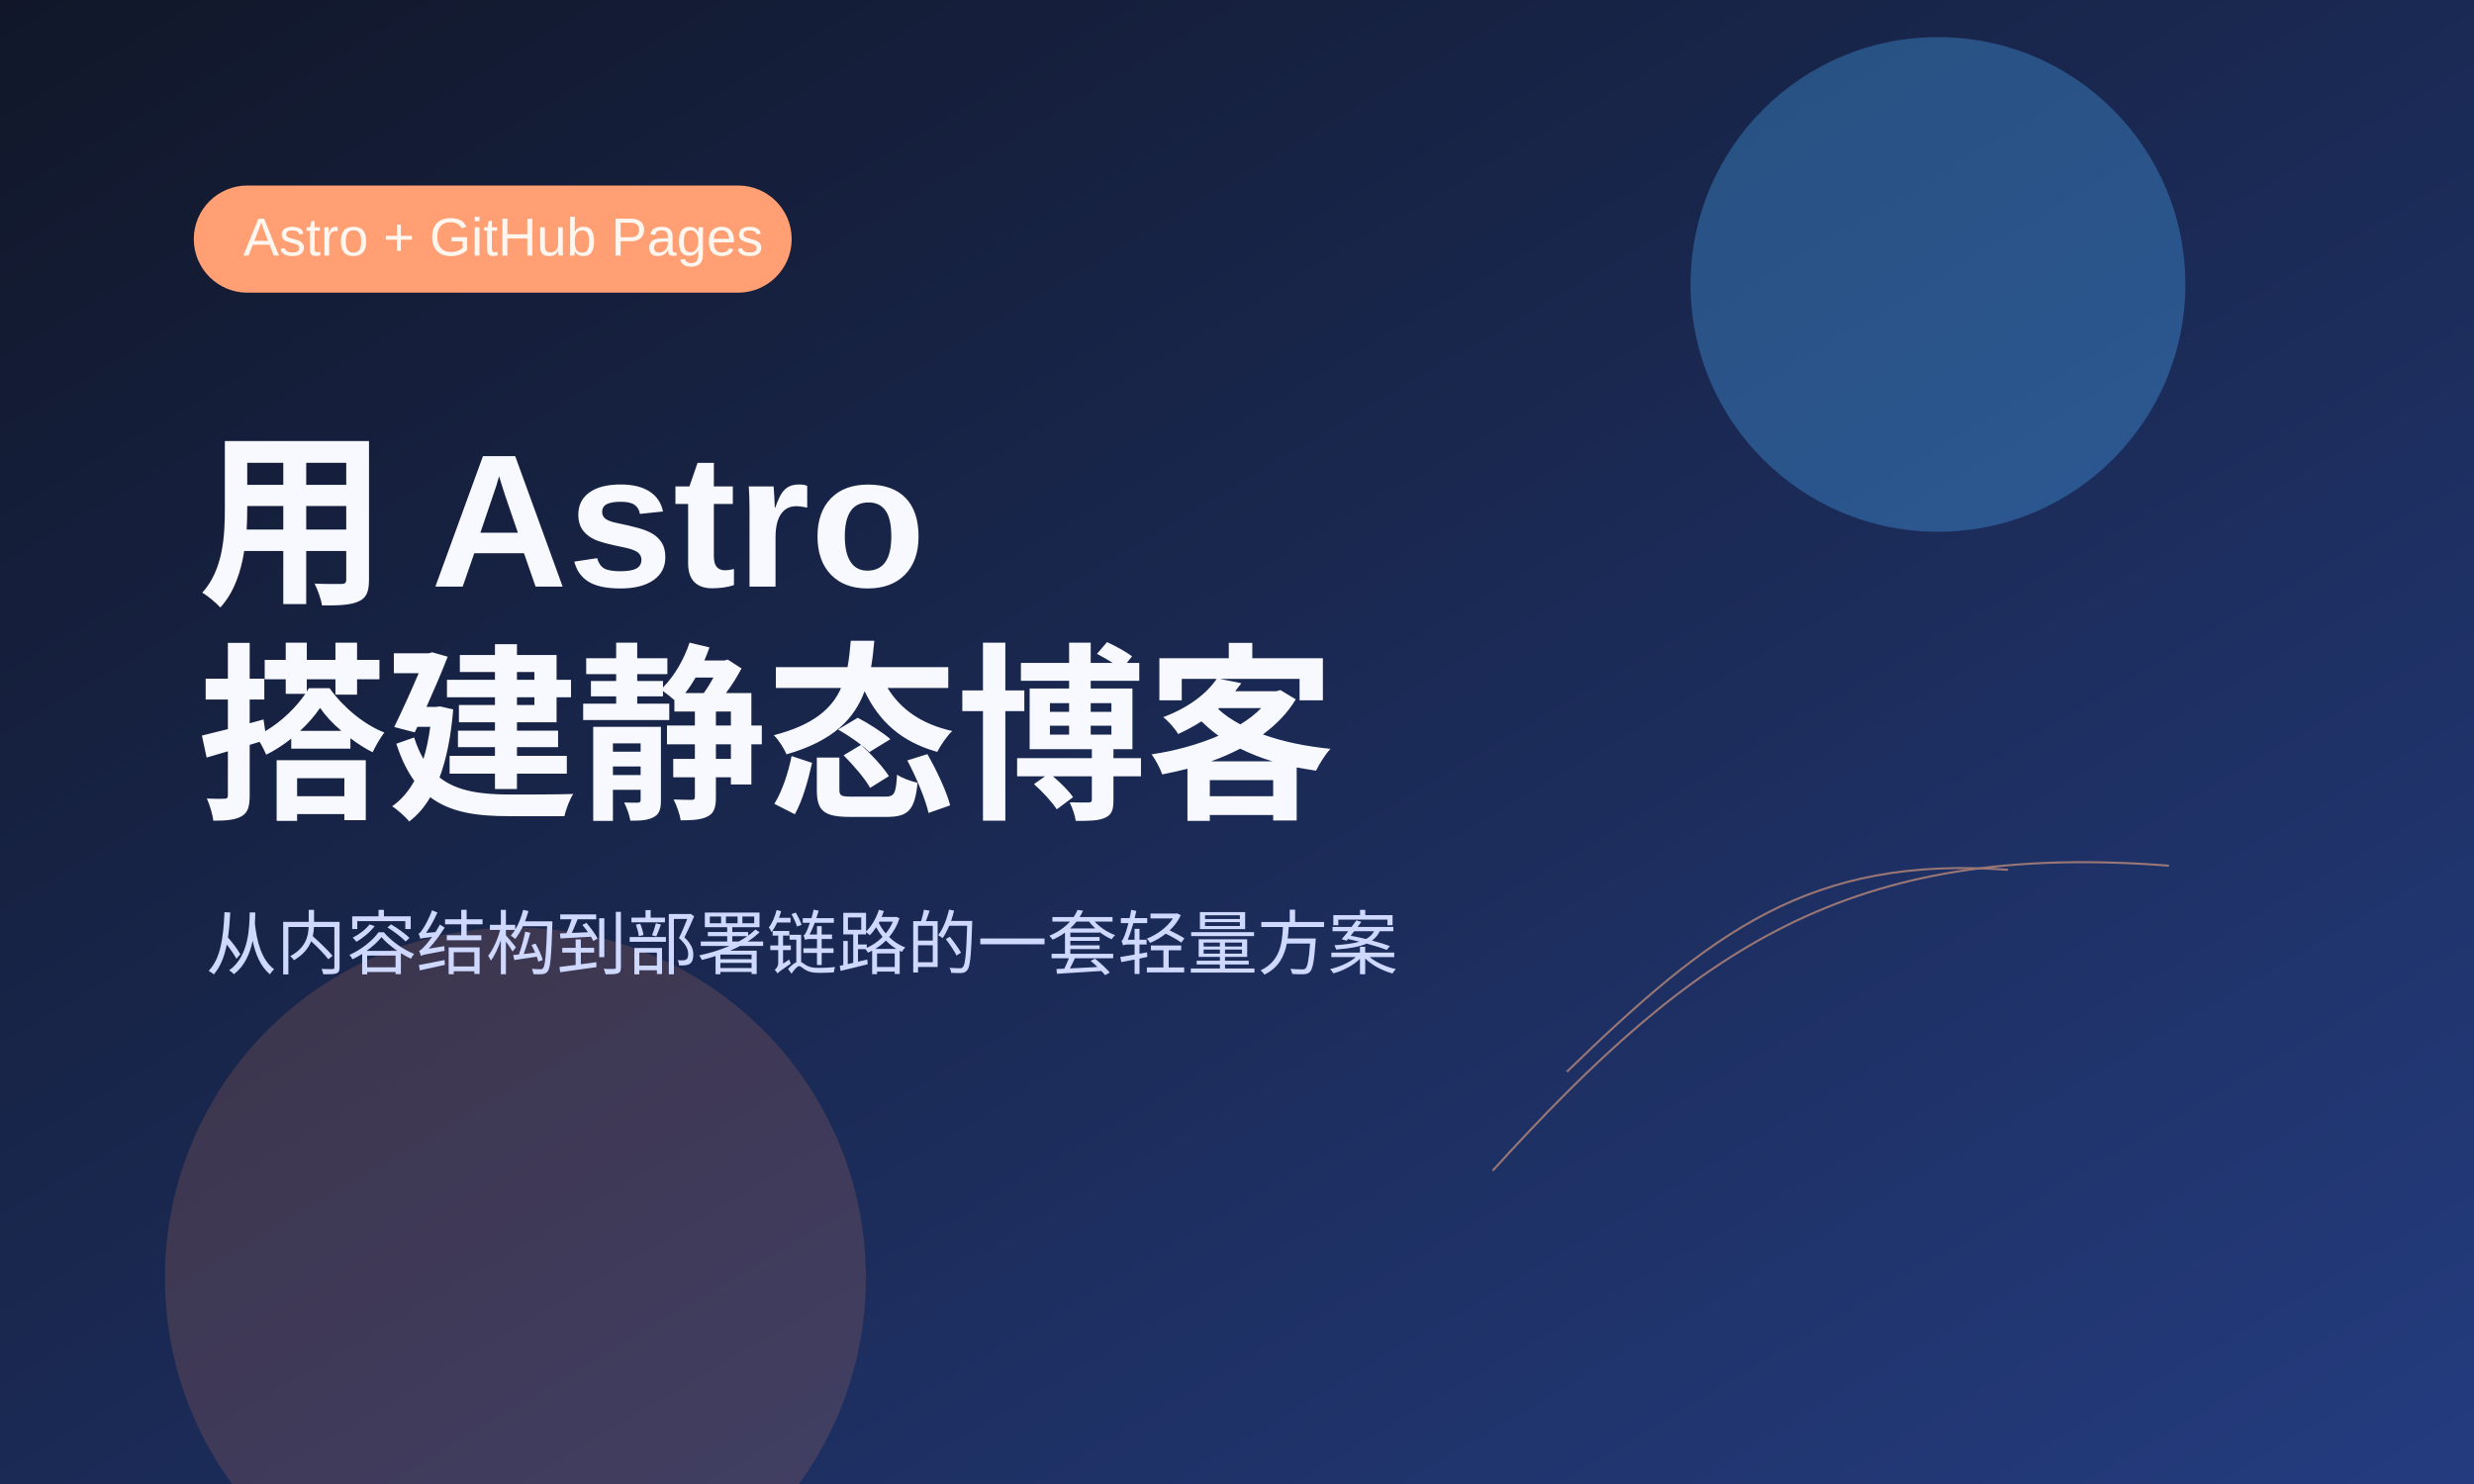
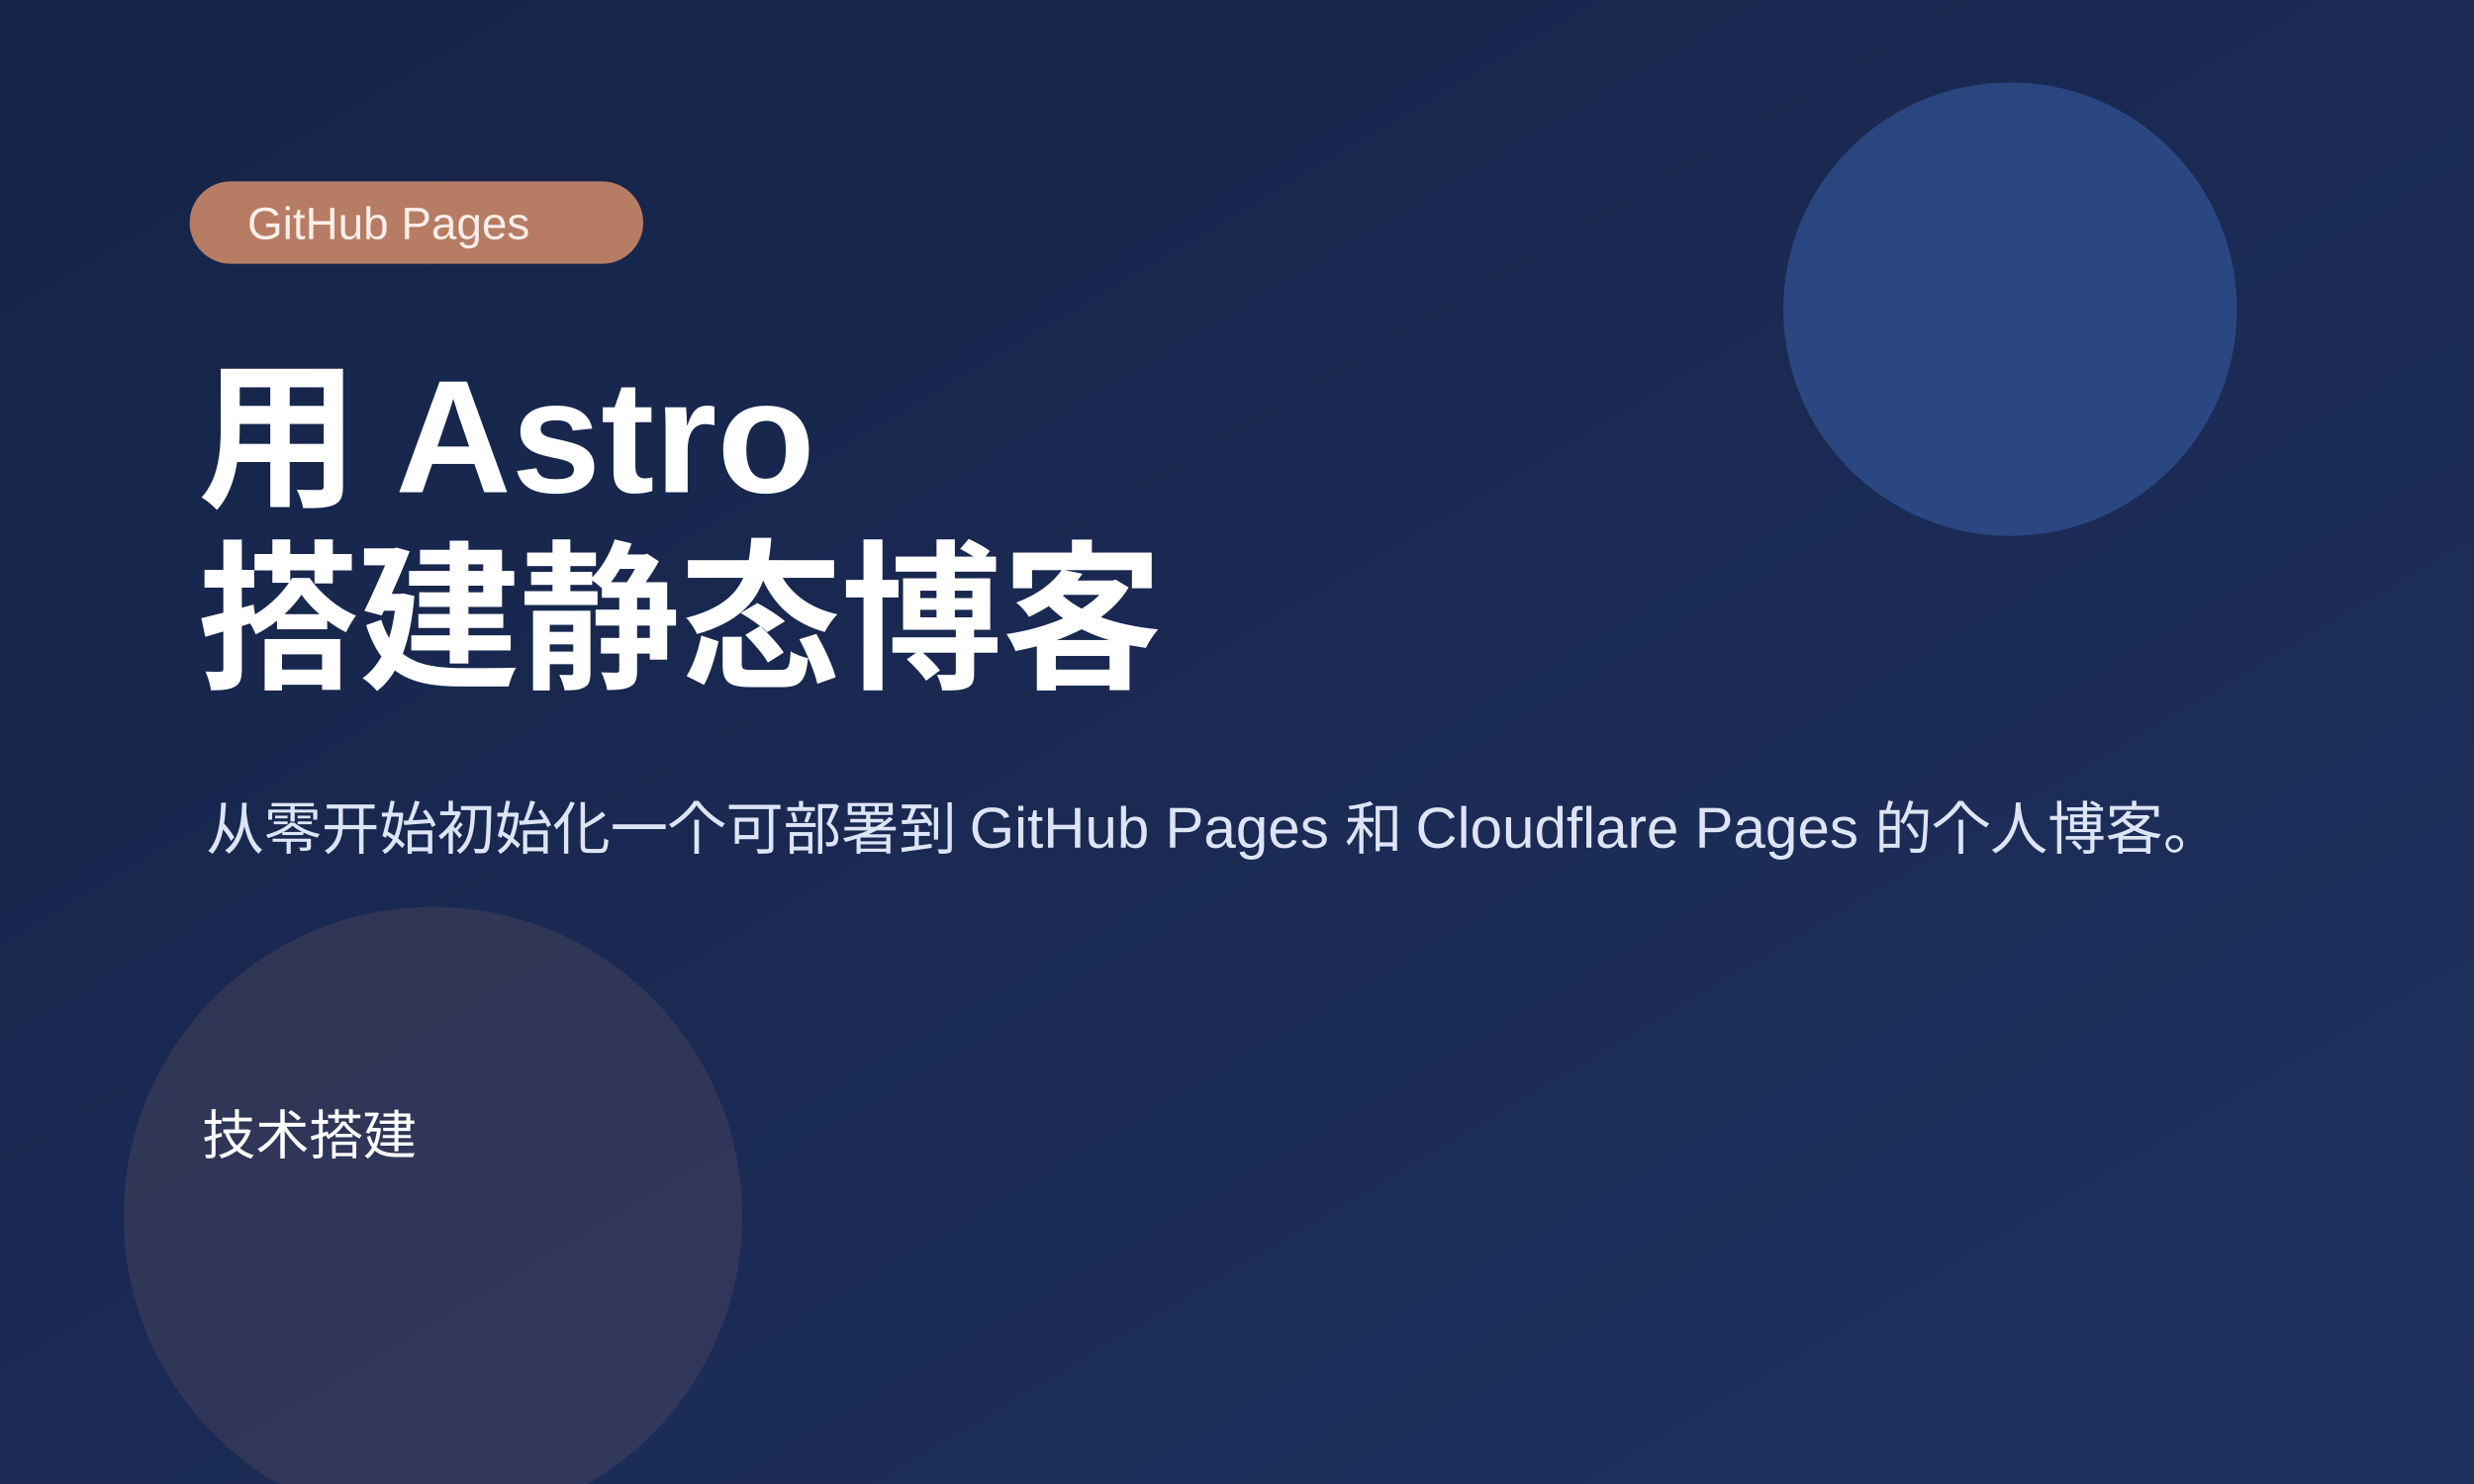
<svg xmlns="http://www.w3.org/2000/svg" viewBox="0 0 1200 720">
  <defs>
-     <linearGradient id="g1" x1="0" x2="1" y1="0" y2="1">
-       <stop offset="0%" stop-color="#111729" />
-       <stop offset="100%" stop-color="#243c7f" />
+     <linearGradient id="bg" x1="0" x2="1" y1="0" y2="1">
+       <stop offset="0%" stop-color="#152347" />
+       <stop offset="100%" stop-color="#1f315f" />
    </linearGradient>
  </defs>
-   <rect width="1200" height="720" fill="url(#g1)" />
-   <circle cx="940" cy="138" r="120" fill="#4bb0ff" opacity="0.32" />
-   <circle cx="250" cy="620" r="170" fill="#ff8c5f" opacity="0.16" />
-   <rect x="94" y="90" width="290" height="52" rx="26" fill="#ff9f73" />
-   <text x="118" y="124" fill="#fff7ef" font-family="Arial, sans-serif" font-size="26">Astro + GitHub Pages</text>
-   <text x="96" y="286" fill="#f7f9ff" font-family="Arial, sans-serif" font-size="92" font-weight="700">用 Astro</text>
-   <text x="96" y="390" fill="#f7f9ff" font-family="Arial, sans-serif" font-size="92" font-weight="700">搭建静态博客</text>
-   <text x="100" y="470" fill="#cfd9ff" font-family="Arial, sans-serif" font-size="34">从内容结构到部署链路的一套轻量方案</text>
-   <g fill="none" stroke="#ffb083" opacity="0.55">
-     <path d="M760 520c70-68 118-105 214-98" />
-     <path d="M724 568c98-108 173-160 328-148" />
-   </g>
+   <rect width="1200" height="720" fill="url(#bg)" />
+   <circle cx="975" cy="150" r="110" fill="#487ed8" opacity="0.34" />
+   <circle cx="210" cy="590" r="150" fill="#a87974" opacity="0.16" />
+   <rect x="92" y="88" width="220" height="40" rx="20" fill="#b77c64" />
+   <text x="120" y="116" fill="#fbeee9" font-family="Arial, sans-serif" font-size="22">GitHub Pages</text>
+   <text x="96" y="240" fill="#ffffff" font-family="Arial, sans-serif" font-size="78" font-weight="700">用 Astro</text>
+   <text x="96" y="328" fill="#ffffff" font-family="Arial, sans-serif" font-size="78" font-weight="700">搭建静态博客</text>
+   <text x="100" y="412" fill="#dde4f6" font-family="Arial, sans-serif" font-size="28">从零开始初始化一个可部署到 GitHub Pages 和 Cloudflare Pages 的个人博客。</text>
+   <text x="98" y="560" fill="#ffffff" font-family="Arial, sans-serif" font-size="26">技术搭建</text>
</svg>
